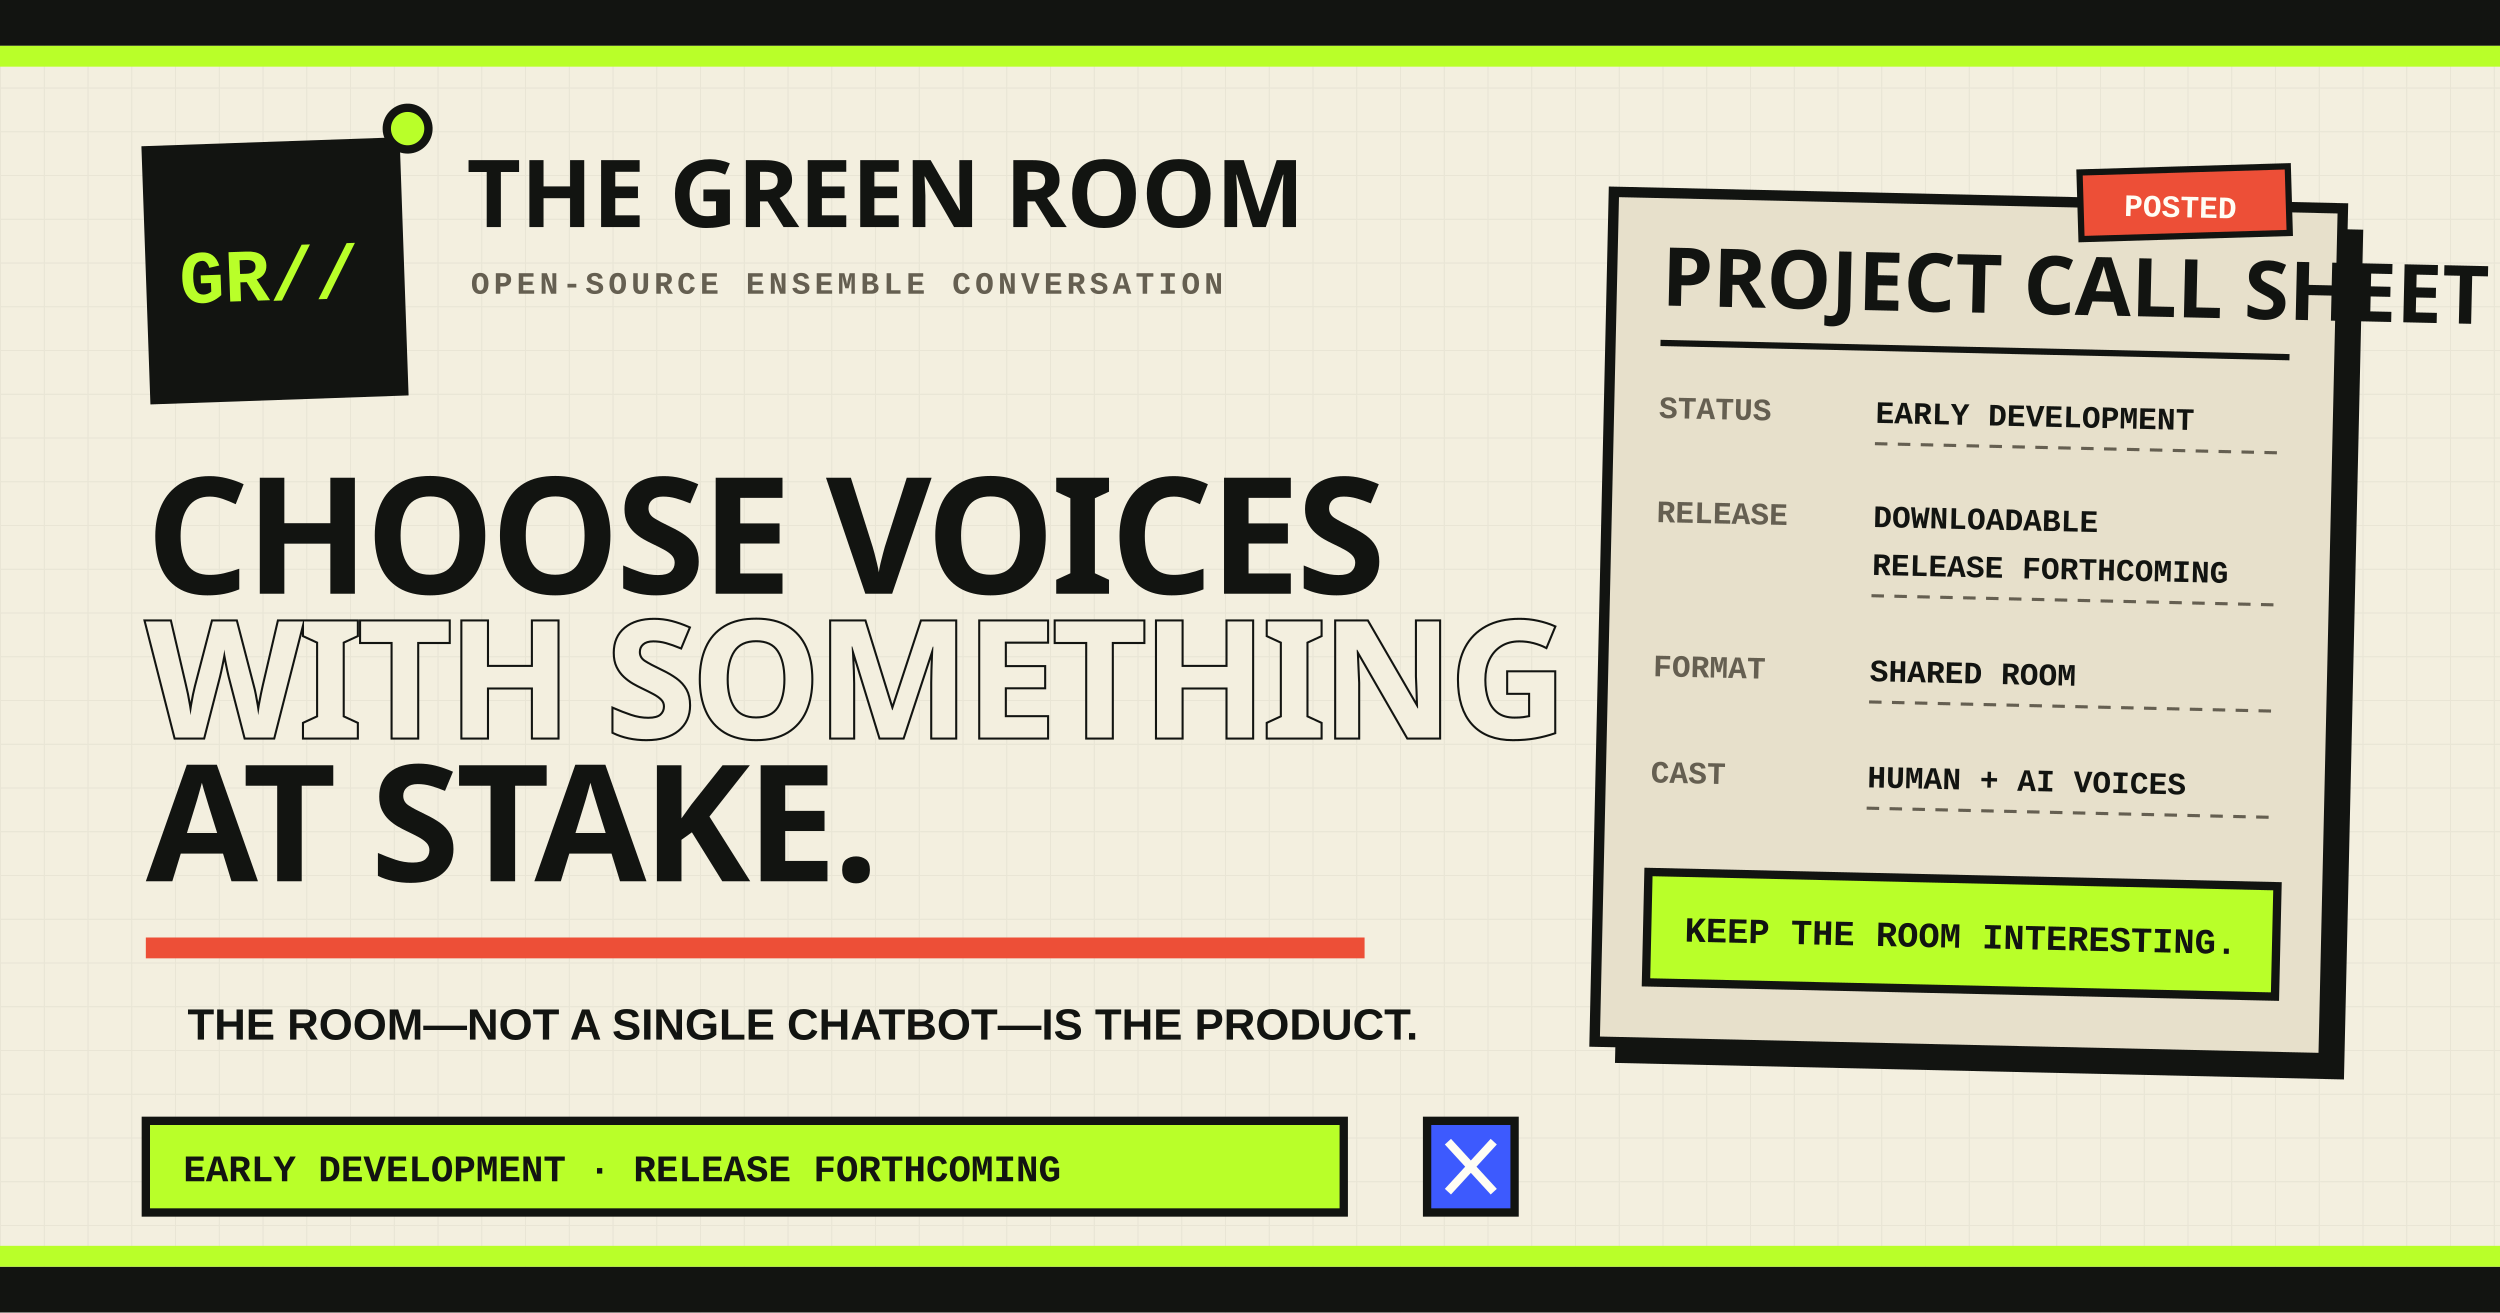
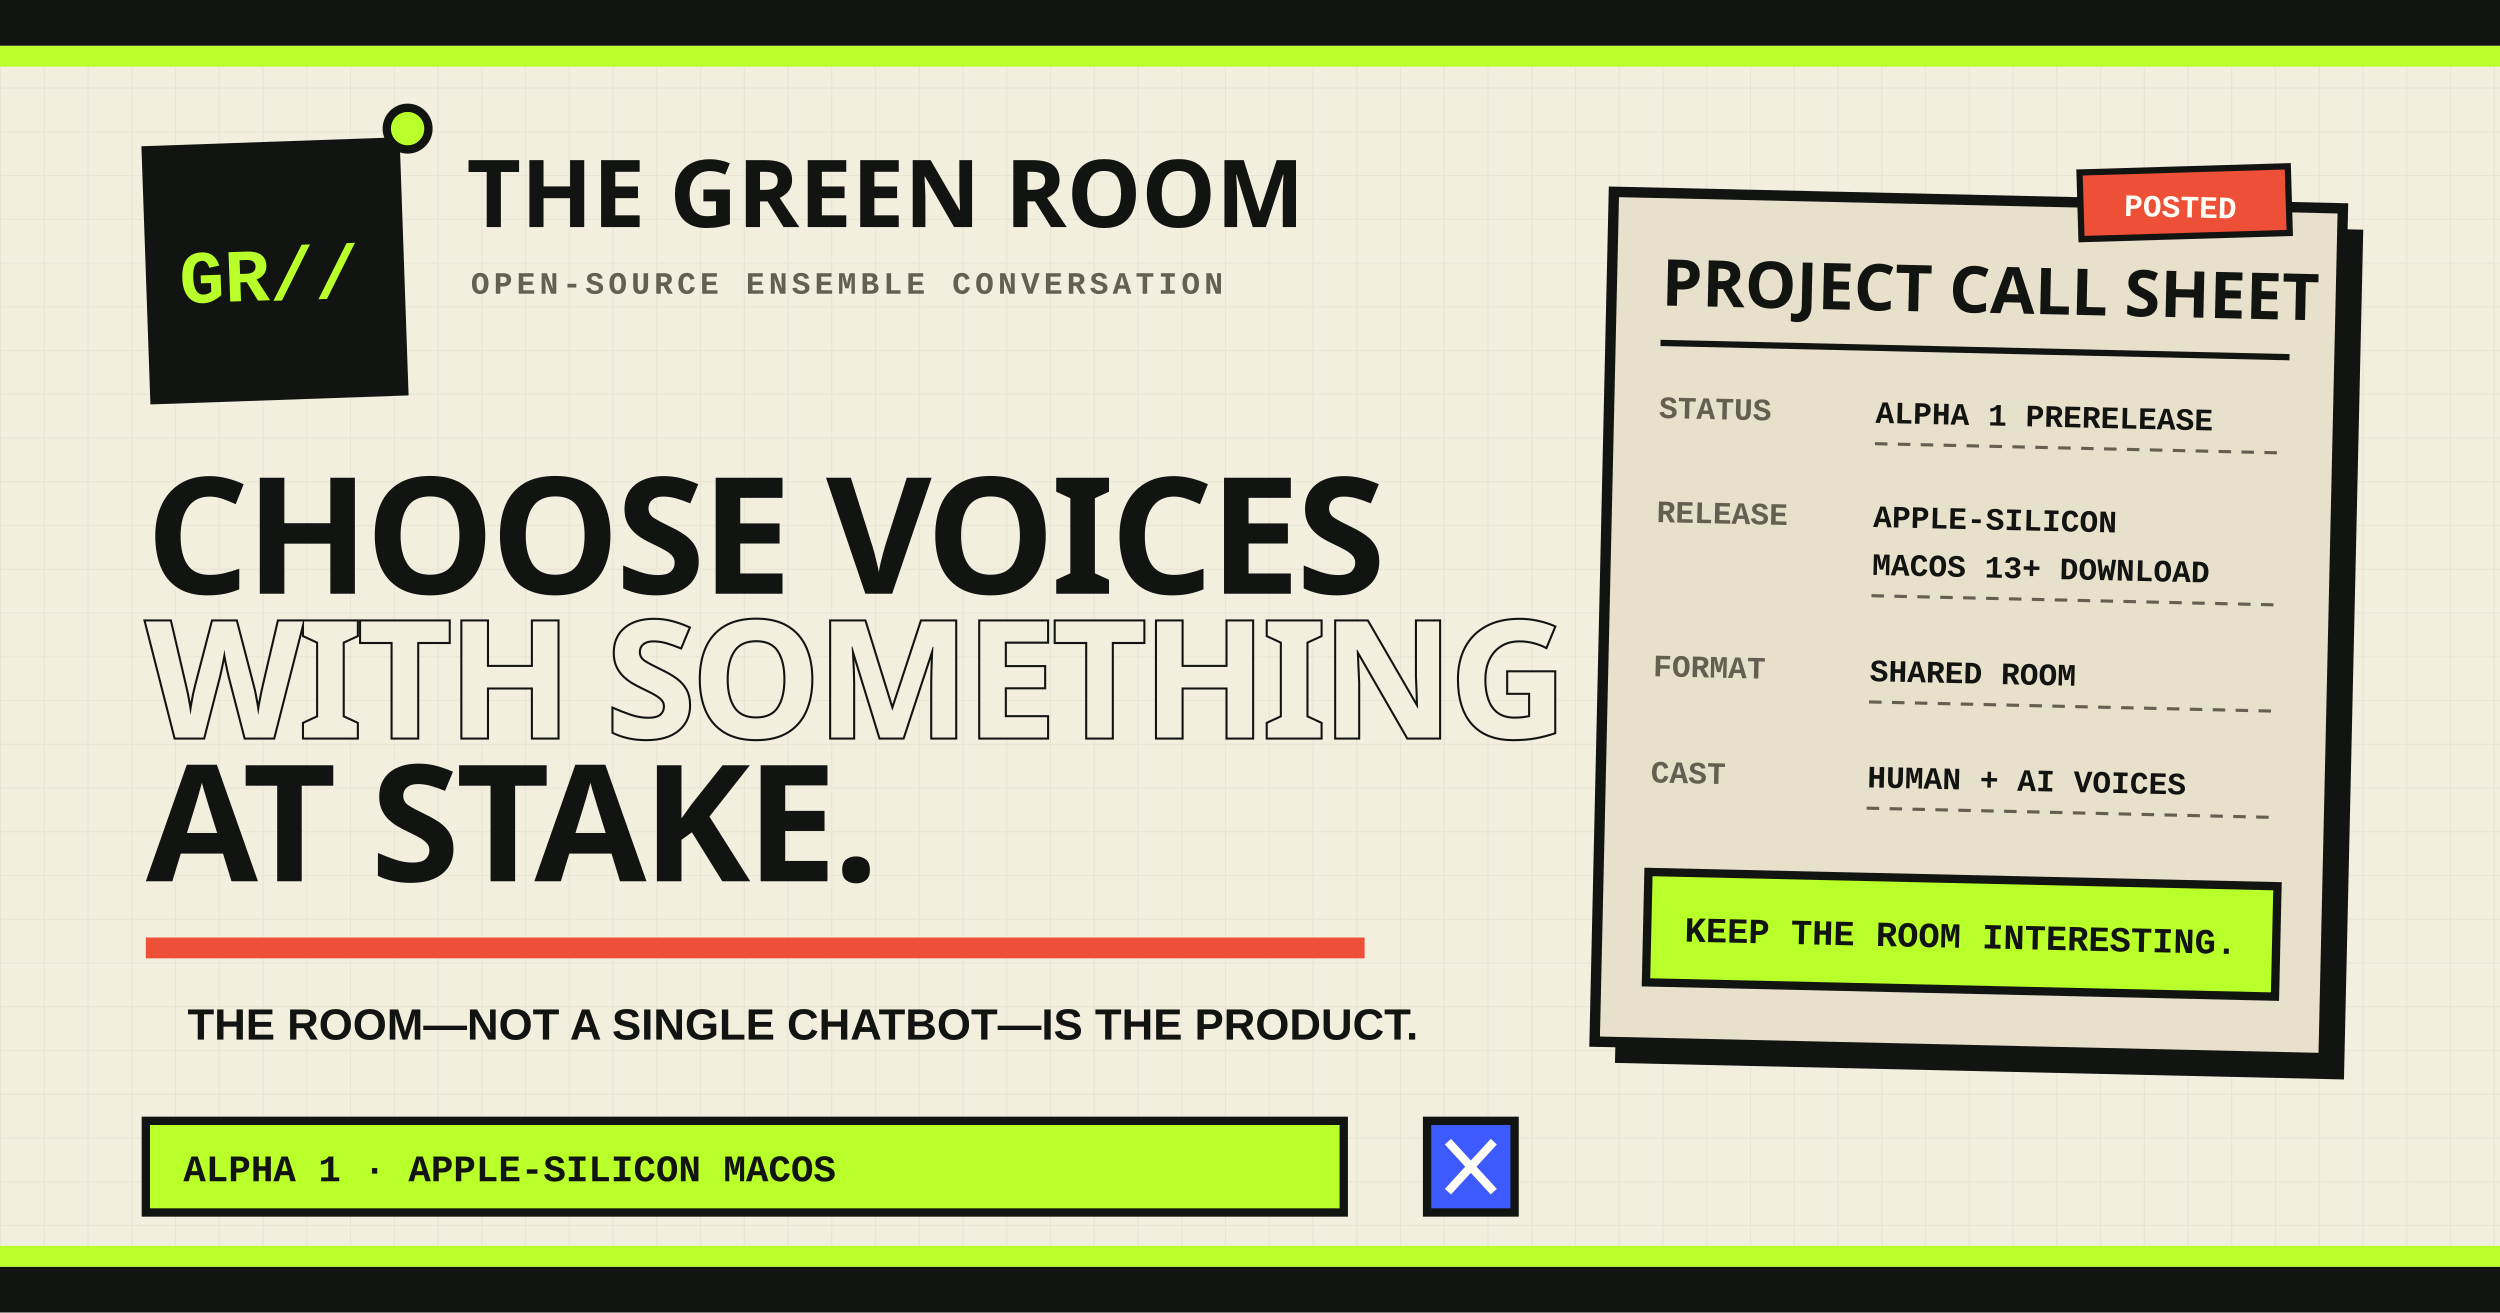
<svg xmlns="http://www.w3.org/2000/svg" width="1200" height="630" viewBox="0 0 1200 630" role="img" aria-labelledby="title desc">
  <defs>
    <style>
      .display{font-family:Impact,"Arial Black",Haettenschweiler,sans-serif;font-weight:700;text-transform:uppercase}
      .sans{font-family:Arial,Helvetica,sans-serif;font-weight:700}
      .mono{font-family:"Courier New",Courier,monospace;font-weight:700}
    </style>
    <pattern id="grid" width="21" height="21" patternUnits="userSpaceOnUse">
      <path d="M21 0H0V21" fill="none" stroke="#121411" stroke-opacity=".045" stroke-width="1" />
    </pattern>
  </defs>
  <rect width="1200" height="630" fill="#f3efdf" />
  <rect width="1200" height="630" fill="url(#grid)" />
  <path d="M0 0h1200v22H0zM0 608h1200v22H0z" fill="#121411" />
  <path d="M0 22h1200v10H0zM0 598h1200v10H0z" fill="#b9ff29" />
  <g transform="translate(70 68) rotate(-2 62 62)">
    <rect width="124" height="124" fill="#121411" />
    <text x="16" y="76" fill="#b9ff29" class="mono" font-size="36">GR//</text>
    <circle cx="128" cy="-4" r="10" fill="#b9ff29" stroke="#121411" stroke-width="4" />
  </g>
  <text x="224" y="109" fill="#121411" class="display" font-size="45">THE GREEN ROOM</text>
  <text x="226" y="141" fill="#655f51" class="mono" font-size="15" letter-spacing="2">OPEN-SOURCE ENSEMBLE CONVERSATION</text>
  <text x="70" y="285" fill="#121411" class="display" font-size="78" letter-spacing="-2">CHOOSE VOICES</text>
  <text x="70" y="354" fill="#f3efdf" stroke="#121411" stroke-width="2" paint-order="stroke" class="display" font-size="78" letter-spacing="-2">WITH SOMETHING</text>
  <text x="70" y="423" fill="#121411" class="display" font-size="78" letter-spacing="-2">AT STAKE.</text>
  <path d="M70 455h585" stroke="#ed4f37" stroke-width="10" />
  <text x="90" y="499" fill="#121411" class="sans" font-size="21">THE ROOM—NOT A SINGLE CHATBOT—IS THE PRODUCT.</text>
  <g transform="translate(770 96) rotate(1.3 175 204)">
    <rect x="10" y="10" width="350" height="408" fill="#121411" />
    <rect width="350" height="408" fill="#e7e0cb" stroke="#121411" stroke-width="5" />
    <rect x="224" y="-17" width="100" height="32" fill="#ed4f37" stroke="#121411" stroke-width="3" transform="rotate(-3 274 -1)" />
    <text x="245" y="6" fill="#fffdf4" class="mono" font-size="15">POSTED</text>
-     <text x="24" y="54" fill="#121411" class="display" font-size="39">PROJECT CALL SHEET</text>
+     <text x="24" y="54" fill="#121411" class="display" font-size="31">PROJECT CALL SHEET</text>
    <path d="M24 72h302" stroke="#121411" stroke-width="3" />
    <text x="24" y="108" fill="#655f51" class="mono" font-size="15">STATUS</text>
-     <text x="128" y="108" fill="#121411" class="mono" font-size="15">EARLY DEVELOPMENT</text>
+     <text x="128" y="108" fill="#121411" class="mono" font-size="15">ALPHA 1 PRERELEASE</text>
    <path d="M128 118h198" stroke="#655f51" stroke-width="1.5" stroke-dasharray="6 5" />
    <text x="24" y="158" fill="#655f51" class="mono" font-size="15">RELEASE</text>
-     <text x="128" y="158" fill="#121411" class="mono" font-size="15">DOWNLOADABLE</text>
-     <text x="128" y="181" fill="#121411" class="mono" font-size="15">RELEASE FORTHCOMING</text>
+     <text x="128" y="158" fill="#121411" class="mono" font-size="15">APPLE-SILICON</text>
+     <text x="128" y="181" fill="#121411" class="mono" font-size="15">MACOS 13+ DOWNLOAD</text>
    <path d="M128 191h198" stroke="#655f51" stroke-width="1.5" stroke-dasharray="6 5" />
    <text x="24" y="232" fill="#655f51" class="mono" font-size="15">FORMAT</text>
    <text x="128" y="232" fill="#121411" class="mono" font-size="15">SHARED ROOM</text>
    <path d="M128 242h198" stroke="#655f51" stroke-width="1.5" stroke-dasharray="6 5" />
    <text x="24" y="283" fill="#655f51" class="mono" font-size="15">CAST</text>
    <text x="128" y="283" fill="#121411" class="mono" font-size="15">HUMAN + AI VOICES</text>
    <path d="M128 293h198" stroke="#655f51" stroke-width="1.5" stroke-dasharray="6 5" />
    <rect x="24" y="326" width="302" height="53" fill="#b9ff29" stroke="#121411" stroke-width="4" />
    <text x="42" y="359" fill="#121411" class="mono" font-size="17">KEEP THE ROOM INTERESTING.</text>
  </g>
  <rect x="70" y="538" width="575" height="44" fill="#b9ff29" stroke="#121411" stroke-width="4" />
-   <text x="88" y="567" fill="#121411" class="mono" font-size="18">EARLY DEVELOPMENT · RELEASE FORTHCOMING</text>
+   <text x="88" y="567" fill="#121411" class="mono" font-size="18">ALPHA 1 · APPLE-SILICON MACOS</text>
  <path d="M685 538h42v44h-42z" fill="#3d5afe" stroke="#121411" stroke-width="4" />
  <path d="M695 548l22 24m0-24l-22 24" stroke="#fffdf4" stroke-width="4" />
</svg>
